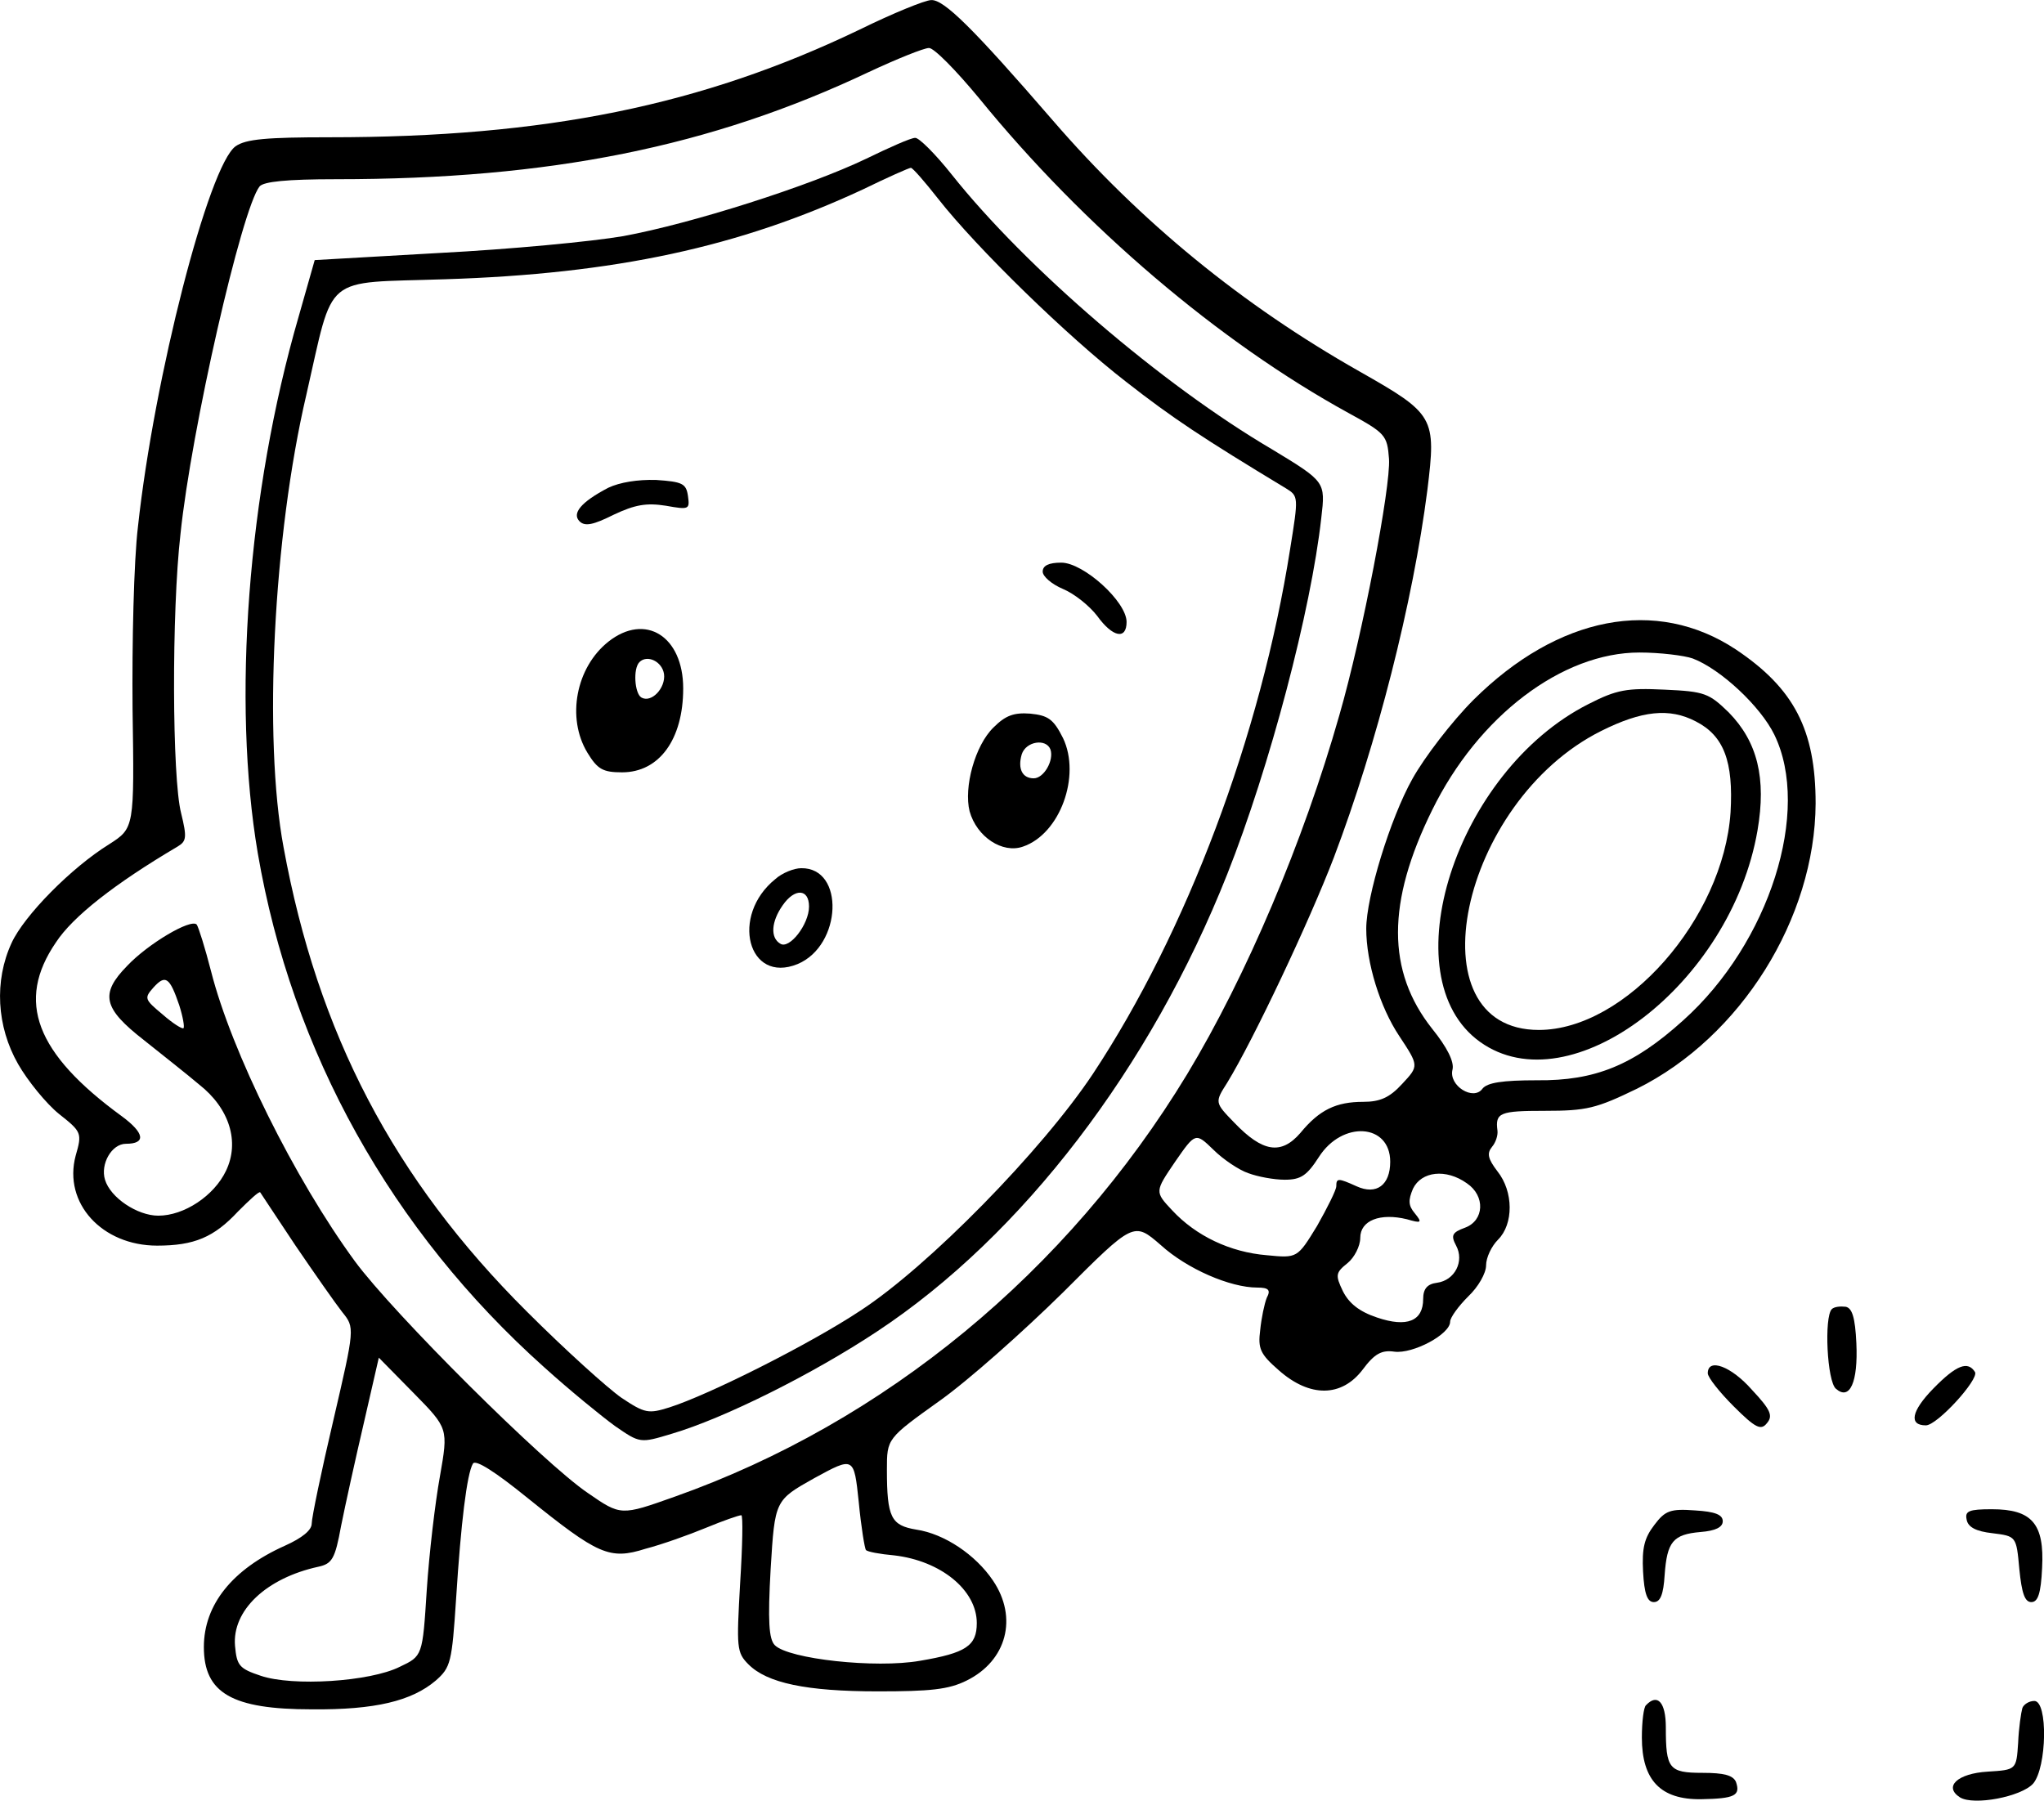
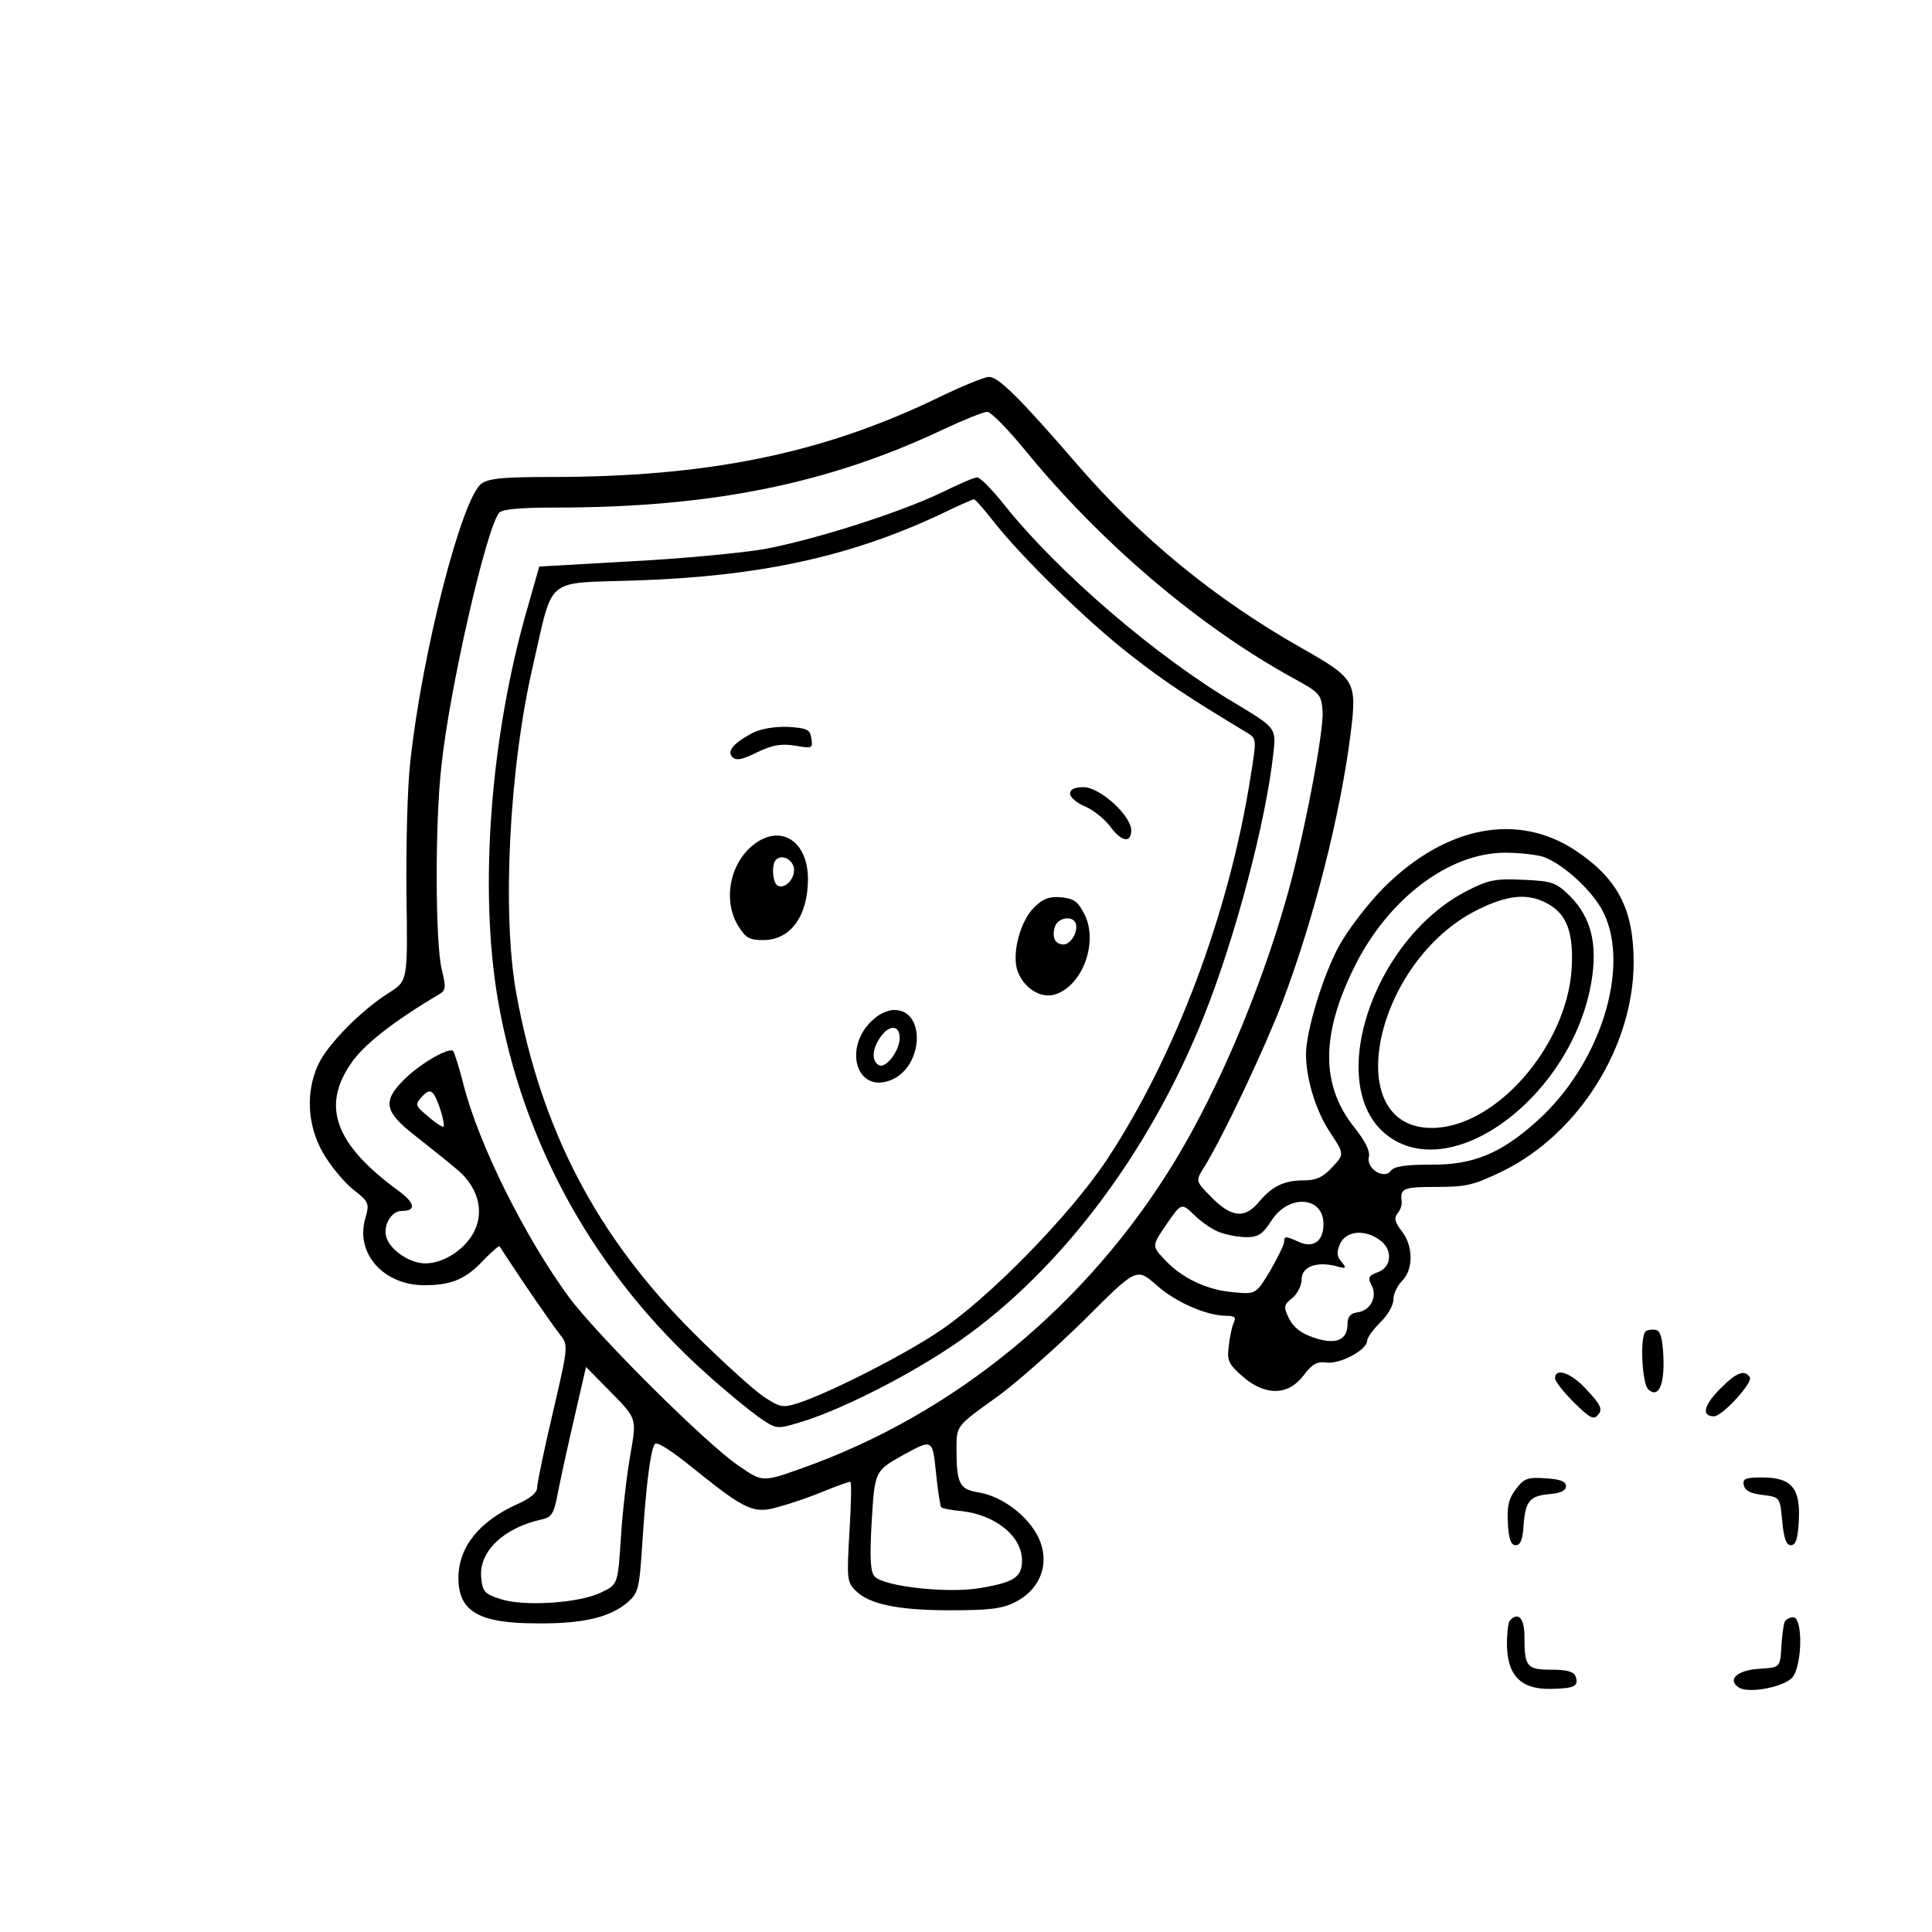
- <svg xmlns="http://www.w3.org/2000/svg" version="1.0" width="341.14pt" height="300.518pt" viewBox="0 0 341.14 300.518" preserveAspectRatio="xMidYMid meet">
-   <g transform="translate(-82.97578,420.9131) scale(0.1,-0.1)" fill="#000000" stroke="none">
+ <svg xmlns="http://www.w3.org/2000/svg" width="512" height="512" viewBox="0 0 512 512">
+   <g fill="#000000" stroke="none" transform="translate(82.0971,99.8768) scale(1.1578) translate(-82.97578,420.9131) scale(0.1,-0.1)">
    <path d="M2265 4160 c-264 -127 -525 -180 -885 -180 -105 0 -140 -3 -157 -15 -45 -32 -136 -386 -163 -635 -7 -58 -10 -195 -9 -304 3 -199 3 -199 -39 -226 -63 -39 -142 -119 -163 -165 -29 -63 -25 -139 11 -202 16 -28 47 -66 68 -83 38 -30 39 -32 28 -70 -21 -79 44 -150 136 -150 62 0 95 14 135 57 19 19 35 34 37 32 1 -2 28 -42 59 -89 32 -47 67 -97 78 -111 21 -26 21 -26 -15 -181 -20 -85 -36 -162 -36 -172 0 -11 -16 -24 -45 -37 -87 -39 -135 -98 -135 -169 0 -77 47 -104 180 -104 106 -1 167 14 207 48 25 22 27 30 34 137 8 126 18 208 28 225 4 8 38 -14 91 -57 118 -95 137 -104 197 -85 27 7 72 23 101 35 29 12 55 21 59 21 3 0 2 -51 -2 -114 -6 -107 -6 -115 14 -135 31 -31 96 -45 216 -45 87 0 118 3 148 18 67 33 86 105 44 167 -29 43 -81 78 -128 85 -42 7 -49 20 -49 100 0 52 0 52 88 115 48 34 140 116 206 181 118 118 118 118 163 79 44 -40 116 -71 161 -71 19 0 23 -4 16 -17 -4 -10 -9 -34 -11 -54 -4 -31 0 -40 31 -67 52 -46 105 -45 140 1 20 27 32 33 53 30 31 -4 93 29 93 50 0 7 14 26 30 42 17 16 30 39 30 52 0 13 9 32 20 43 26 26 26 80 -1 114 -16 21 -18 30 -9 41 6 7 10 19 9 27 -4 30 4 33 79 33 70 0 86 4 154 37 173 86 297 284 298 476 0 123 -36 192 -133 257 -133 88 -297 56 -438 -84 -36 -36 -82 -96 -102 -132 -37 -66 -77 -197 -77 -250 0 -57 23 -131 55 -179 33 -50 33 -50 5 -80 -21 -23 -37 -30 -65 -30 -45 0 -73 -13 -105 -52 -32 -37 -63 -32 -110 17 -33 34 -33 34 -12 67 44 72 137 269 178 376 72 190 132 426 156 613 15 122 12 127 -113 198 -196 111 -366 250 -512 419 -134 155 -182 202 -203 201 -10 0 -64 -22 -119 -49z m199 -115 c175 -215 401 -407 616 -525 62 -34 65 -37 68 -77 3 -46 -44 -293 -83 -428 -60 -211 -155 -435 -254 -599 -200 -330 -505 -581 -855 -705 -90 -32 -90 -32 -145 6 -74 50 -325 300 -389 387 -101 138 -206 350 -240 484 -10 39 -21 74 -24 78 -10 10 -81 -32 -116 -69 -46 -47 -40 -71 28 -124 30 -24 72 -57 92 -74 51 -40 68 -96 45 -144 -20 -42 -70 -75 -113 -75 -35 0 -80 30 -89 60 -8 26 11 60 35 60 34 0 31 18 -7 46 -144 105 -177 192 -110 290 28 43 98 98 203 160 15 9 16 15 6 56 -15 58 -16 336 -1 466 18 174 102 542 132 580 7 8 45 12 128 12 357 0 625 54 889 179 47 22 92 40 100 40 8 1 46 -38 84 -84z m1191 -935 c47 -18 113 -80 136 -127 62 -127 -8 -348 -152 -477 -83 -75 -147 -101 -244 -100 -58 0 -83 -4 -91 -14 -15 -21 -57 5 -50 32 3 13 -9 37 -34 68 -76 96 -76 211 0 365 77 157 217 263 346 263 34 0 75 -5 89 -10z m-2526 -579 c6 -19 9 -36 7 -38 -2 -2 -18 8 -35 23 -30 25 -31 27 -15 45 20 22 27 17 43 -30z m1784 -280 c16 -6 43 -11 61 -11 27 0 37 7 57 38 39 61 119 56 119 -8 0 -39 -23 -56 -56 -41 -31 14 -34 14 -34 0 0 -6 -15 -36 -32 -66 -33 -54 -33 -54 -84 -49 -61 5 -118 32 -158 75 -29 31 -29 31 5 81 34 49 34 49 64 20 16 -16 43 -34 58 -39z m365 -17 c31 -21 29 -62 -3 -74 -22 -8 -24 -13 -15 -30 14 -26 -2 -58 -32 -62 -16 -2 -23 -10 -23 -27 0 -37 -27 -48 -77 -31 -30 10 -47 24 -57 44 -13 27 -12 31 8 47 11 9 21 28 21 42 0 29 33 42 78 31 24 -7 26 -6 13 10 -11 13 -11 22 -3 41 14 29 55 34 90 9z m-1714 -489 c-8 -44 -18 -129 -22 -190 -7 -110 -7 -110 -45 -128 -50 -25 -179 -33 -232 -15 -36 12 -40 17 -43 50 -5 59 52 113 139 132 23 5 28 13 38 68 7 35 24 112 38 172 l25 109 58 -59 c58 -59 58 -59 44 -139z m711 -123 c2 -3 24 -7 47 -9 78 -9 138 -58 138 -113 0 -38 -18 -50 -95 -63 -74 -13 -219 3 -242 26 -10 10 -12 40 -7 128 7 114 7 114 73 151 66 36 66 36 74 -40 4 -42 10 -78 12 -80z" />
    <path d="M2275 3944 c-96 -46 -291 -108 -405 -129 -52 -9 -189 -22 -305 -28 l-210 -12 -27 -95 c-85 -293 -111 -642 -68 -895 57 -332 223 -630 478 -858 42 -38 96 -82 118 -98 42 -29 42 -29 95 -13 88 26 236 100 343 171 242 160 456 440 584 763 71 179 140 441 157 595 7 60 7 60 -82 114 -184 108 -411 303 -535 459 -27 34 -55 62 -61 61 -7 0 -43 -16 -82 -35z m120 -66 c65 -83 217 -231 314 -306 78 -61 128 -94 267 -178 21 -13 21 -14 7 -101 -49 -312 -173 -640 -329 -876 -85 -128 -275 -322 -389 -396 -83 -55 -252 -140 -318 -161 -35 -11 -41 -10 -80 16 -23 16 -94 80 -158 144 -222 221 -349 464 -406 775 -34 182 -17 520 38 755 47 205 25 186 231 193 285 9 492 54 698 150 41 20 77 36 80 36 3 0 23 -23 45 -51z" />
    <path d="M1845 3395 c-46 -24 -61 -43 -48 -56 9 -9 23 -6 57 11 36 17 55 20 87 15 39 -7 40 -6 37 16 -3 21 -9 24 -53 27 -31 1 -61 -4 -80 -13z" />
    <path d="M2570 3255 c0 -8 15 -21 34 -29 19 -8 44 -28 57 -45 26 -36 49 -40 49 -10 0 34 -72 99 -109 99 -21 0 -31 -5 -31 -15z" />
    <path d="M1845 3138 c-54 -43 -70 -127 -35 -185 17 -28 26 -33 58 -33 62 0 102 55 102 140 0 87 -63 127 -125 78z m93 -54 c3 -23 -21 -49 -38 -39 -11 7 -14 48 -3 59 13 13 38 1 41 -20z" />
    <path d="M2488 2995 c-31 -30 -50 -100 -40 -140 12 -43 55 -71 89 -59 62 21 97 118 67 181 -16 32 -25 38 -55 41 -27 2 -41 -3 -61 -23z m95 -37 c6 -18 -11 -48 -28 -48 -19 0 -27 16 -20 40 7 22 41 27 48 8z" />
    <path d="M2124 2742 c-76 -61 -46 -176 37 -142 74 31 79 161 6 160 -12 0 -32 -8 -43 -18z m56 -46 c0 -30 -33 -72 -48 -62 -17 10 -15 37 4 64 20 29 44 28 44 -2z" />
    <path d="M3481 3034 c-222 -112 -332 -456 -181 -564 151 -108 419 97 463 353 15 87 0 148 -48 197 -33 32 -40 35 -107 38 -63 3 -80 0 -127 -24z m179 -29 c47 -24 63 -67 58 -152 -12 -177 -175 -363 -320 -363 -212 0 -132 381 104 499 68 34 114 39 158 16z" />
    <path d="M3887 2024 c-13 -13 -8 -121 7 -133 23 -20 37 11 34 76 -2 43 -7 59 -18 61 -9 1 -19 0 -23 -4z" />
    <path d="M3680 1917 c0 -7 20 -32 43 -55 37 -37 46 -41 56 -28 10 12 6 22 -25 55 -35 40 -74 54 -74 28z" />
    <path d="M4056 1891 c-36 -37 -41 -61 -12 -61 19 0 89 77 82 89 -12 19 -31 12 -70 -28z" />
    <path d="M3591 1664 c-17 -22 -21 -39 -19 -78 2 -37 7 -51 18 -51 11 0 16 13 18 45 4 56 14 68 60 72 25 2 37 8 37 18 0 11 -13 16 -46 18 -41 3 -50 0 -68 -24z" />
    <path d="M4112 1673 c2 -13 16 -20 43 -23 40 -5 40 -5 45 -60 4 -40 9 -55 20 -55 11 0 16 14 18 57 4 74 -17 98 -84 98 -38 0 -45 -3 -42 -17z" />
    <path d="M3577 1363 c-4 -3 -7 -28 -7 -54 0 -71 31 -104 99 -103 56 1 66 6 58 29 -5 11 -20 15 -56 15 -56 0 -61 7 -61 76 0 42 -14 57 -33 37z" />
    <path d="M4205 1358 c-2 -7 -6 -33 -7 -58 -3 -45 -3 -45 -51 -48 -50 -3 -74 -25 -46 -43 23 -14 102 1 122 23 23 27 25 138 2 138 -9 0 -18 -6 -20 -12z" />
  </g>
</svg>
